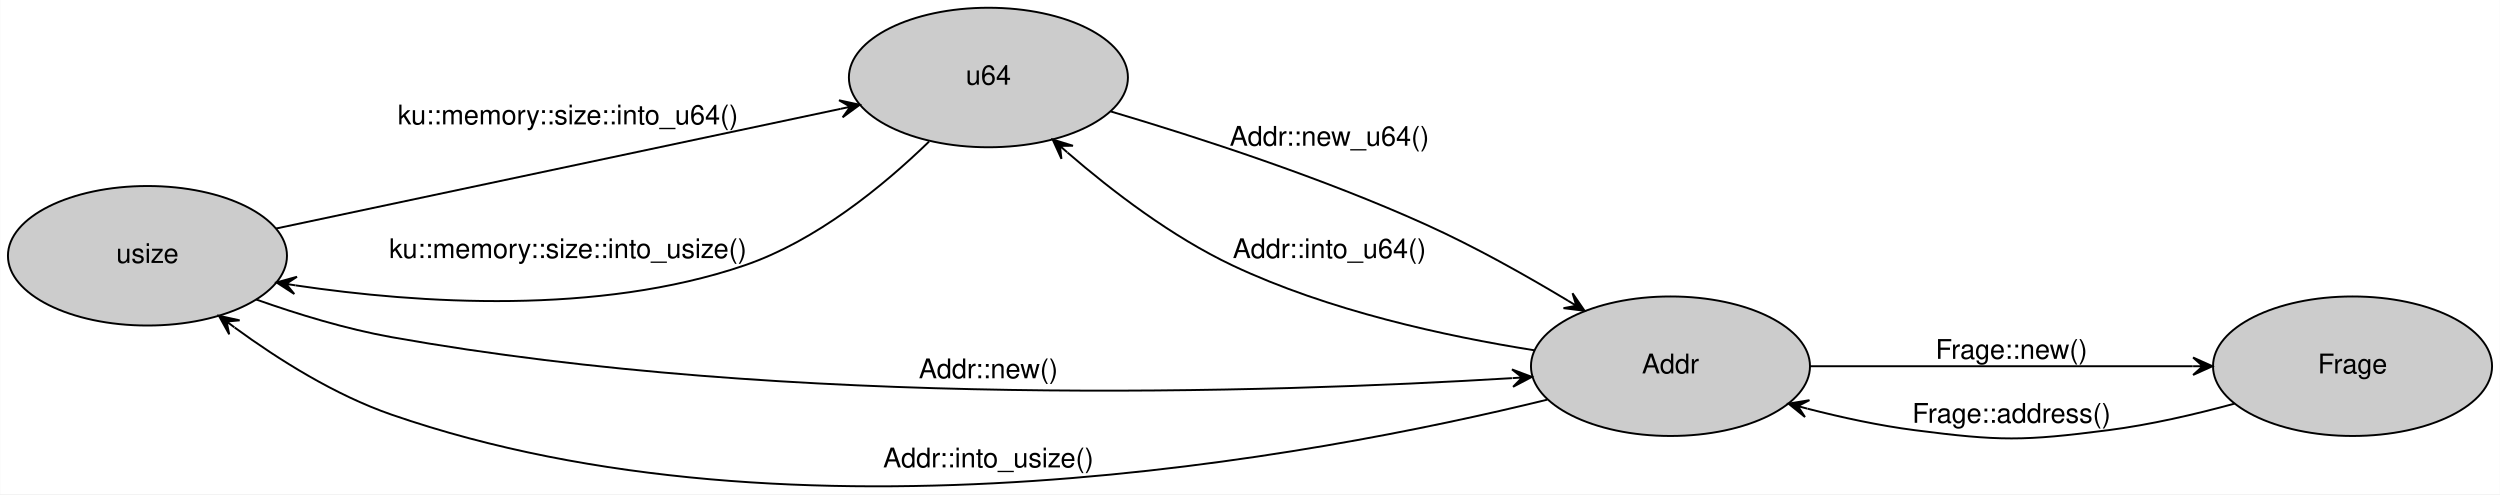
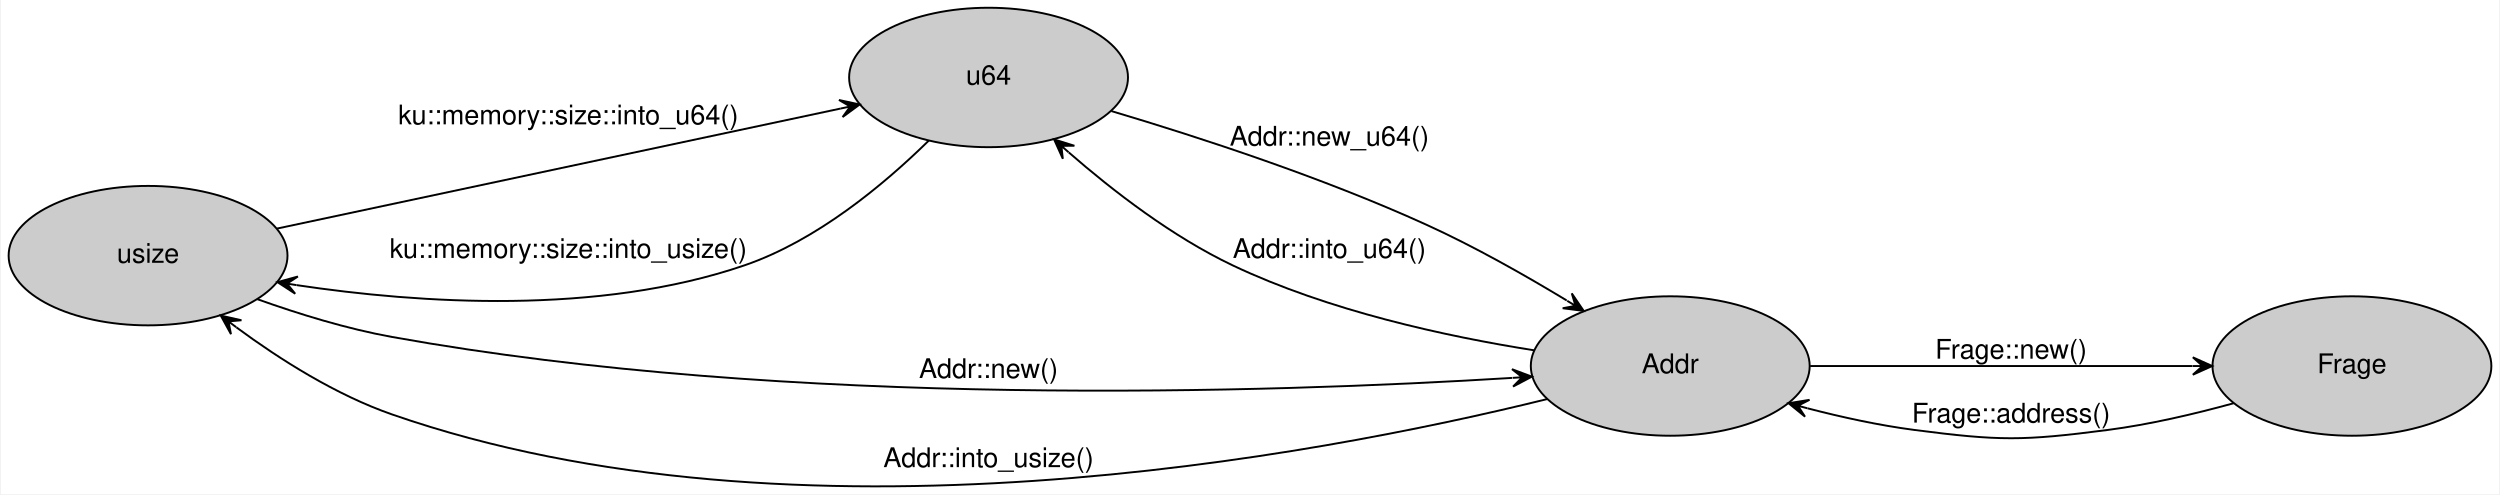
- <svg xmlns="http://www.w3.org/2000/svg" width="1290pt" height="255pt" viewBox="0.00 0.00 1290.00 255.04">
-   <g id="graph0" class="graph" transform="scale(1 1) rotate(0) translate(4 251.0396)">
-     <polygon fill="#ffffff" stroke="transparent" points="-4,4 -4,-251.04 1286,-251.04 1286,4 -4,4" />
+ <svg xmlns="http://www.w3.org/2000/svg" width="1290pt" height="255pt" viewBox="0.00 0.00 1290.00 255.18">
+   <g id="graph0" class="graph" transform="scale(1 1) rotate(0) translate(4 251.18)">
+     <polygon fill="white" stroke="transparent" points="-4,4 -4,-251.18 1286,-251.18 1286,4 -4,4" />
    <g id="node1" class="node">
-       <ellipse fill="#cccccc" stroke="#000000" cx="72" cy="-119.04" rx="72" ry="36" />
-       <text text-anchor="middle" x="72" y="-115.34" font-family="Helvetica,Arial,sans-serif" font-size="14.00" fill="#000000">usize</text>
+       <ellipse fill="#cccccc" stroke="black" cx="72" cy="-119.18" rx="72" ry="36" />
+       <text text-anchor="middle" x="72" y="-115.48" font-family="Helvetica,Arial,sans-serif" font-size="14.00">usize</text>
    </g>
    <g id="node2" class="node">
-       <ellipse fill="#cccccc" stroke="#000000" cx="506" cy="-211.04" rx="72" ry="36" />
-       <text text-anchor="middle" x="506" y="-207.34" font-family="Helvetica,Arial,sans-serif" font-size="14.00" fill="#000000">u64</text>
+       <ellipse fill="#cccccc" stroke="black" cx="506" cy="-211.18" rx="72" ry="36" />
+       <text text-anchor="middle" x="506" y="-207.48" font-family="Helvetica,Arial,sans-serif" font-size="14.00">u64</text>
    </g>
    <g id="edge1" class="edge">
-       <path fill="none" stroke="#000000" d="M138.388,-133.113C216.881,-149.752 347.254,-177.388 429.797,-194.886" />
-       <polygon fill="#000000" stroke="#000000" points="439.62,-196.968 428.904,-199.297 434.728,-195.931 429.837,-194.894 429.837,-194.894 429.837,-194.894 434.728,-195.931 430.77,-190.492 439.62,-196.968 439.62,-196.968" />
-       <text text-anchor="middle" x="289" y="-186.84" font-family="Helvetica,Arial,sans-serif" font-size="14.00" fill="#000000">ku::memory::size::into_u64()</text>
+       <path fill="none" stroke="black" d="M138.61,-133.16C216.86,-149.82 347.39,-177.62 429.69,-195.15" />
+       <polygon fill="black" stroke="black" points="439.48,-197.23 428.76,-199.55 434.59,-196.19 429.7,-195.15 429.7,-195.15 429.7,-195.15 434.59,-196.19 430.64,-190.75 439.48,-197.23 439.48,-197.23" />
+       <text text-anchor="middle" x="289" y="-186.98" font-family="Helvetica,Arial,sans-serif" font-size="14.00">ku::memory::size::into_u64()</text>
    </g>
    <g id="node3" class="node">
-       <ellipse fill="#cccccc" stroke="#000000" cx="858" cy="-62.04" rx="72" ry="36" />
-       <text text-anchor="middle" x="858" y="-58.34" font-family="Helvetica,Arial,sans-serif" font-size="14.00" fill="#000000">Addr</text>
+       <ellipse fill="#cccccc" stroke="black" cx="858" cy="-62.18" rx="72" ry="36" />
+       <text text-anchor="middle" x="858" y="-58.48" font-family="Helvetica,Arial,sans-serif" font-size="14.00">Addr</text>
    </g>
    <g id="edge3" class="edge">
-       <path fill="none" stroke="#000000" d="M128.17,-96.447C149.658,-88.837 174.621,-81.221 198,-77.04 403.483,-40.285 650.648,-48.236 776.18,-55.885" />
-       <polygon fill="#000000" stroke="#000000" points="786.475,-56.528 776.214,-60.395 781.485,-56.216 776.494,-55.904 776.494,-55.904 776.494,-55.904 781.485,-56.216 776.775,-51.413 786.475,-56.528 786.475,-56.528" />
-       <text text-anchor="middle" x="506" y="-55.84" font-family="Helvetica,Arial,sans-serif" font-size="14.00" fill="#000000">Addr::new()</text>
+       <path fill="none" stroke="black" d="M128.4,-96.7C149.78,-89.05 174.68,-81.38 198,-77.18 403.68,-40.14 651.26,-48.31 776.29,-56.04" />
+       <polygon fill="black" stroke="black" points="786.55,-56.69 776.28,-60.55 781.56,-56.38 776.57,-56.06 776.57,-56.06 776.57,-56.06 781.56,-56.38 776.85,-51.57 786.55,-56.69 786.55,-56.69" />
+       <text text-anchor="middle" x="506" y="-55.98" font-family="Helvetica,Arial,sans-serif" font-size="14.00">Addr::new()</text>
    </g>
    <g id="edge2" class="edge">
-       <path fill="none" stroke="#000000" d="M475.372,-177.979C451.819,-155.133 417.111,-126.67 380,-114.04 304.431,-88.321 212.276,-94.293 148.567,-103.744" />
-       <polygon fill="#000000" stroke="#000000" points="138.594,-105.287 147.788,-99.311 143.535,-104.523 148.476,-103.758 148.476,-103.758 148.476,-103.758 143.535,-104.523 149.164,-108.206 138.594,-105.287 138.594,-105.287" />
-       <text text-anchor="middle" x="289" y="-117.84" font-family="Helvetica,Arial,sans-serif" font-size="14.00" fill="#000000">ku::memory::size::into_usize()</text>
+       <path fill="none" stroke="black" d="M475.16,-178.61C451.81,-155.69 417.16,-126.91 380,-114.18 304.49,-88.32 212.28,-94.43 148.74,-103.95" />
+       <polygon fill="black" stroke="black" points="138.8,-105.5 147.98,-99.51 143.74,-104.73 148.68,-103.96 148.68,-103.96 148.68,-103.96 143.74,-104.73 149.37,-108.4 138.8,-105.5 138.8,-105.5" />
+       <text text-anchor="middle" x="289" y="-117.98" font-family="Helvetica,Arial,sans-serif" font-size="14.00">ku::memory::size::into_usize()</text>
    </g>
    <g id="edge4" class="edge">
-       <path fill="none" stroke="#000000" d="M569.16,-193.515C615.213,-179.851 678.631,-159.178 732,-135.04 756.809,-123.819 783.045,-109.118 805.116,-95.852" />
-       <polygon fill="#000000" stroke="#000000" points="813.673,-90.657 807.461,-99.694 809.399,-93.252 805.125,-95.847 805.125,-95.847 805.125,-95.847 809.399,-93.252 802.789,-92.001 813.673,-90.657 813.673,-90.657" />
-       <text text-anchor="middle" x="682" y="-175.84" font-family="Helvetica,Arial,sans-serif" font-size="14.00" fill="#000000">Addr::new_u64()</text>
+       <path fill="none" stroke="black" d="M569.42,-193.82C615.31,-180.17 678.71,-159.44 732,-135.18 756.63,-123.98 782.65,-109.28 804.54,-96.02" />
+       <polygon fill="black" stroke="black" points="813.33,-90.63 807.16,-99.69 809.07,-93.24 804.81,-95.85 804.81,-95.85 804.81,-95.85 809.07,-93.24 802.46,-92.02 813.33,-90.63 813.33,-90.63" />
+       <text text-anchor="middle" x="682" y="-175.98" font-family="Helvetica,Arial,sans-serif" font-size="14.00">Addr::new_u64()</text>
    </g>
    <g id="edge5" class="edge">
-       <path fill="none" stroke="#000000" d="M794.359,-44.761C673.984,-15.267 406.346,34.986 198,-37.04 168.891,-47.103 139.845,-65.312 116.989,-82.02" />
-       <polygon fill="#000000" stroke="#000000" points="108.859,-88.09 114.18,-78.501 112.866,-85.098 116.872,-82.107 116.872,-82.107 116.872,-82.107 112.866,-85.098 119.565,-85.713 108.859,-88.09 108.859,-88.09" />
-       <text text-anchor="middle" x="506" y="-9.84" font-family="Helvetica,Arial,sans-serif" font-size="14.00" fill="#000000">Addr::into_usize()</text>
+       <path fill="none" stroke="black" d="M794.37,-45.09C674.59,-15.54 406.44,35.3 198,-37.18 169.07,-47.24 140.25,-65.45 117.59,-82.16" />
+       <polygon fill="black" stroke="black" points="109.53,-88.23 114.81,-78.62 113.52,-85.22 117.52,-82.22 117.52,-82.22 117.52,-82.22 113.52,-85.22 120.22,-85.81 109.53,-88.23 109.53,-88.23" />
+       <text text-anchor="middle" x="506" y="-9.98" font-family="Helvetica,Arial,sans-serif" font-size="14.00">Addr::into_usize()</text>
    </g>
    <g id="edge6" class="edge">
-       <path fill="none" stroke="#000000" d="M787.71,-70.275C741.756,-77.544 681.332,-90.748 632,-114.04 600.825,-128.759 570.081,-152.201 546.767,-172.352" />
-       <polygon fill="#000000" stroke="#000000" points="539.155,-179.042 543.695,-169.06 542.91,-175.741 546.666,-172.44 546.666,-172.44 546.666,-172.44 542.91,-175.741 549.637,-175.82 539.155,-179.042 539.155,-179.042" />
-       <text text-anchor="middle" x="682" y="-117.84" font-family="Helvetica,Arial,sans-serif" font-size="14.00" fill="#000000">Addr::into_u64()</text>
+       <path fill="none" stroke="black" d="M787.75,-70.29C741.89,-77.52 681.34,-90.74 632,-114.18 601.02,-128.91 570.51,-152.35 547.4,-172.5" />
+       <polygon fill="black" stroke="black" points="539.85,-179.19 544.35,-169.19 543.59,-175.87 547.33,-172.55 547.33,-172.55 547.33,-172.55 543.59,-175.87 550.32,-175.92 539.85,-179.19 539.85,-179.19" />
+       <text text-anchor="middle" x="682" y="-117.98" font-family="Helvetica,Arial,sans-serif" font-size="14.00">Addr::into_u64()</text>
    </g>
    <g id="node4" class="node">
-       <ellipse fill="#cccccc" stroke="#000000" cx="1210" cy="-62.04" rx="72" ry="36" />
-       <text text-anchor="middle" x="1210" y="-58.34" font-family="Helvetica,Arial,sans-serif" font-size="14.00" fill="#000000">Frage</text>
+       <ellipse fill="#cccccc" stroke="black" cx="1210" cy="-62.18" rx="72" ry="36" />
+       <text text-anchor="middle" x="1210" y="-58.48" font-family="Helvetica,Arial,sans-serif" font-size="14.00">Frage</text>
    </g>
    <g id="edge7" class="edge">
-       <path fill="none" stroke="#000000" d="M930.082,-62.04C987.408,-62.04 1067.651,-62.04 1127.533,-62.04" />
-       <polygon fill="#000000" stroke="#000000" points="1137.713,-62.04 1127.713,-66.54 1132.713,-62.04 1127.713,-62.04 1127.713,-62.04 1127.713,-62.04 1132.713,-62.04 1127.713,-57.54 1137.713,-62.04 1137.713,-62.04" />
-       <text text-anchor="middle" x="1034" y="-65.84" font-family="Helvetica,Arial,sans-serif" font-size="14.00" fill="#000000">Frage::new()</text>
+       <path fill="none" stroke="black" d="M930.25,-62.18C987.5,-62.18 1067.93,-62.18 1127.69,-62.18" />
+       <polygon fill="black" stroke="black" points="1137.85,-62.18 1127.85,-66.68 1132.85,-62.18 1127.85,-62.18 1127.85,-62.18 1127.85,-62.18 1132.85,-62.18 1127.85,-57.68 1137.85,-62.18 1137.85,-62.18" />
+       <text text-anchor="middle" x="1034" y="-65.98" font-family="Helvetica,Arial,sans-serif" font-size="14.00">Frage::new()</text>
    </g>
    <g id="edge8" class="edge">
-       <path fill="none" stroke="#000000" d="M1149.098,-42.73C1128.632,-37.146 1105.531,-31.812 1084,-29.04 1039.92,-23.363 1028.08,-23.363 984,-29.04 965.834,-31.379 946.549,-35.542 928.672,-40.14" />
-       <polygon fill="#000000" stroke="#000000" points="918.902,-42.73 927.415,-35.818 923.735,-41.449 928.568,-40.167 928.568,-40.167 928.568,-40.167 923.735,-41.449 929.721,-44.517 918.902,-42.73 918.902,-42.73" />
-       <text text-anchor="middle" x="1034" y="-32.84" font-family="Helvetica,Arial,sans-serif" font-size="14.00" fill="#000000">Frage::address()</text>
+       <path fill="none" stroke="black" d="M1148.91,-42.96C1128.53,-37.35 1105.48,-31.97 1084,-29.18 1039.93,-23.46 1028.07,-23.46 984,-29.18 965.88,-31.54 946.64,-35.73 928.82,-40.36" />
+       <polygon fill="black" stroke="black" points="919.09,-42.96 927.59,-36.03 923.92,-41.67 928.75,-40.38 928.75,-40.38 928.75,-40.38 923.92,-41.67 929.92,-44.72 919.09,-42.96 919.09,-42.96" />
+       <text text-anchor="middle" x="1034" y="-32.98" font-family="Helvetica,Arial,sans-serif" font-size="14.00">Frage::address()</text>
    </g>
  </g>
</svg>
